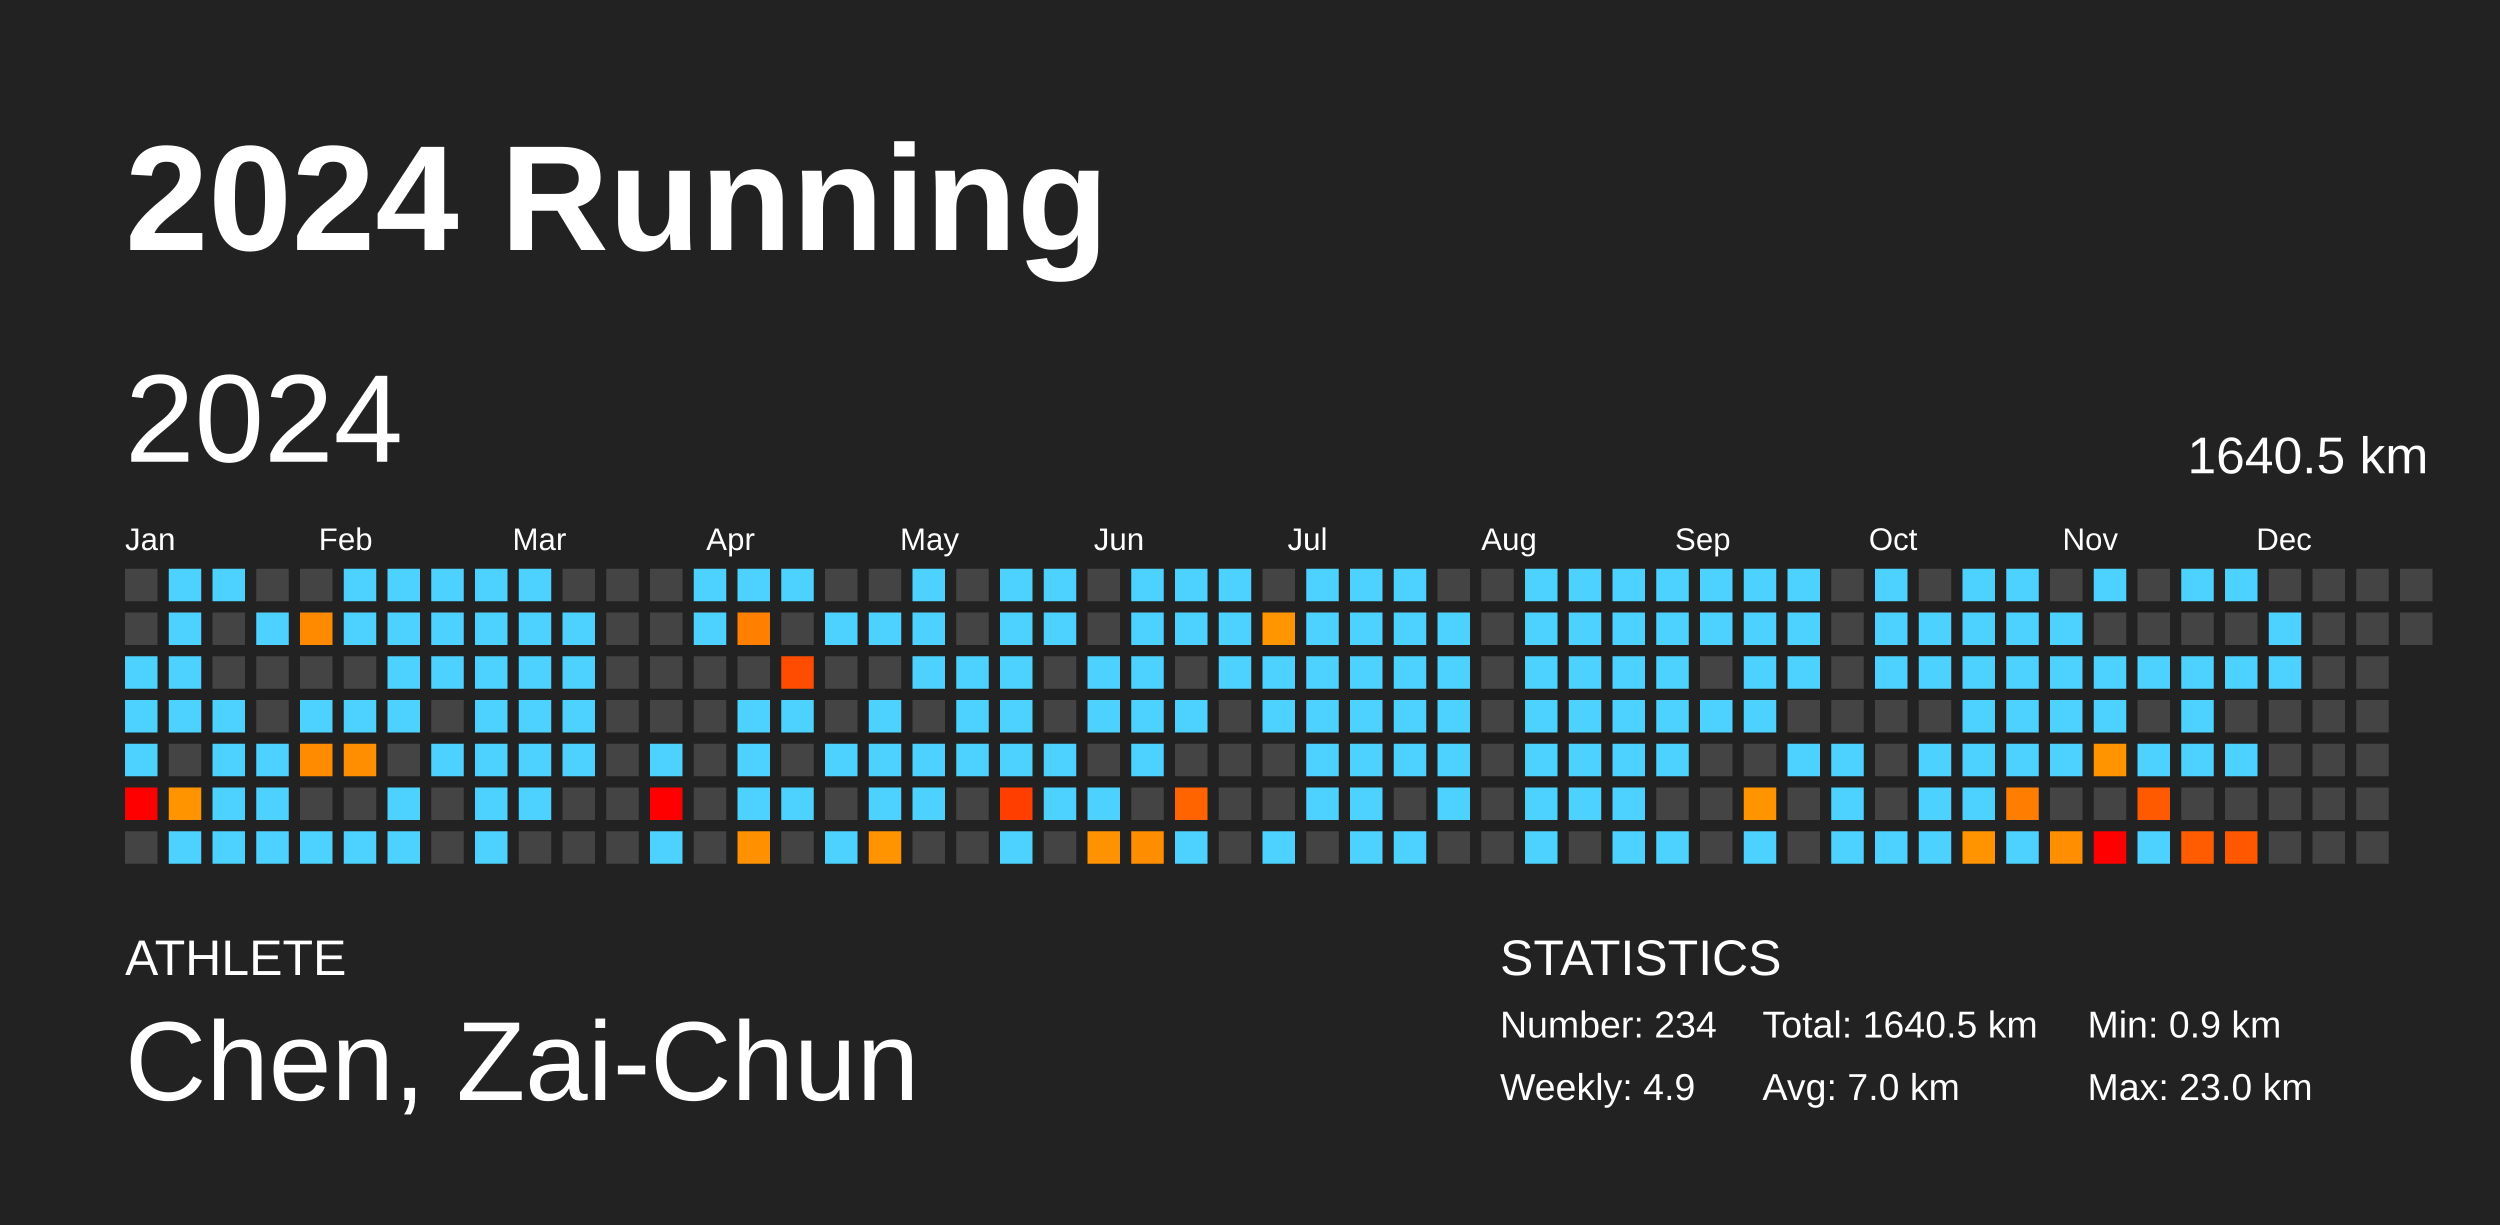
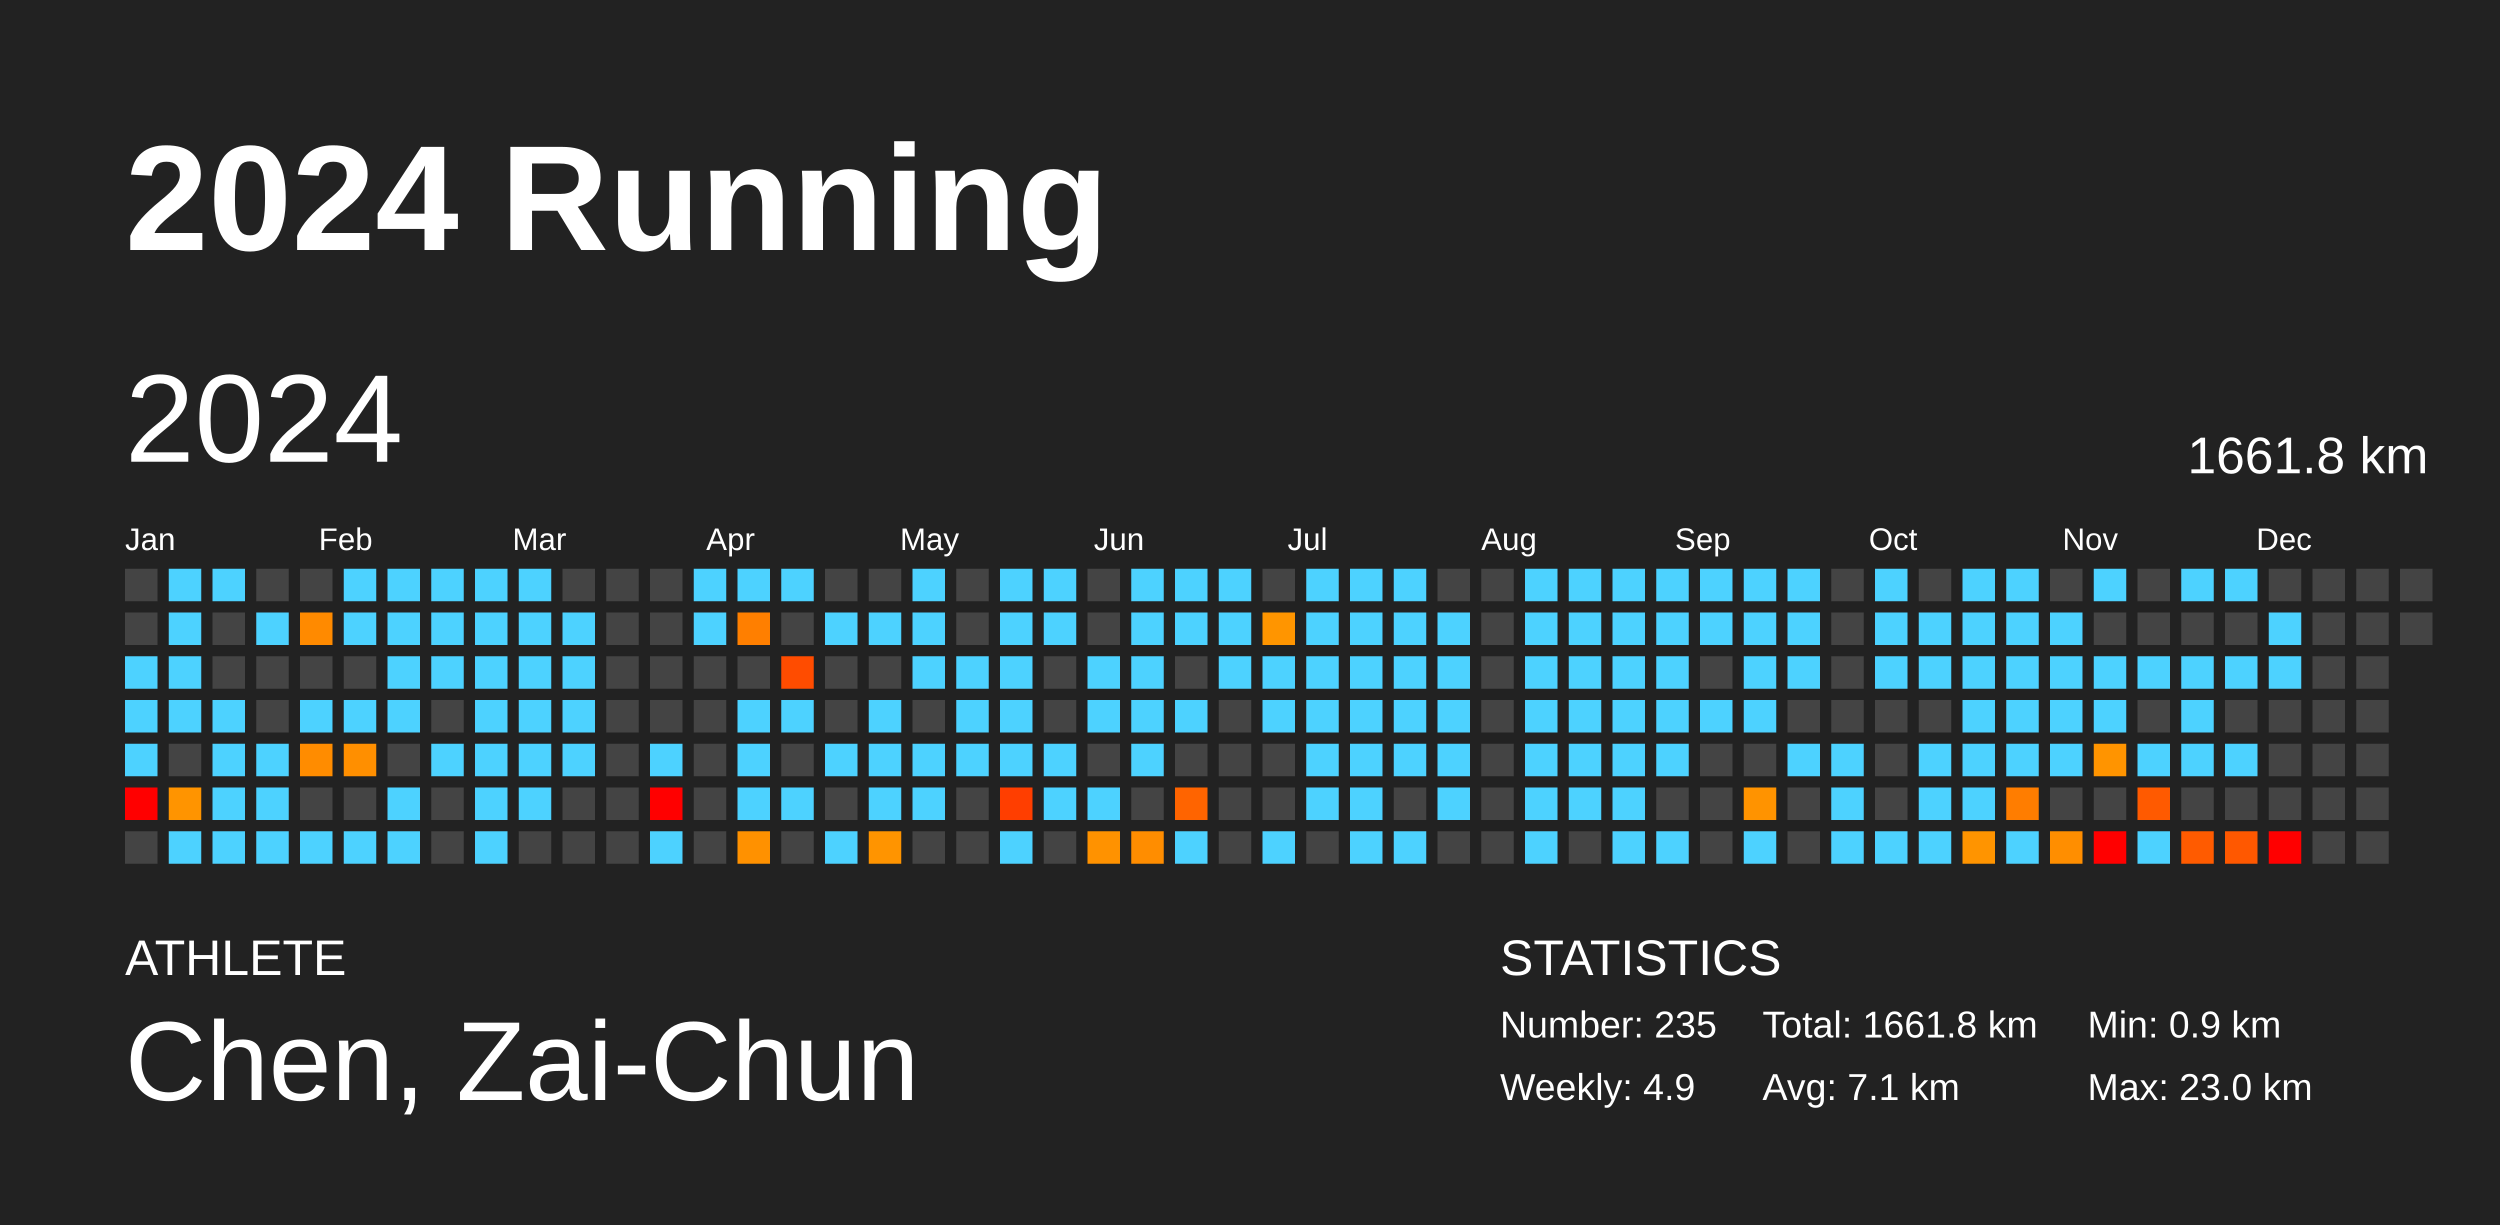
<svg xmlns="http://www.w3.org/2000/svg" baseProfile="full" height="98mm" version="1.1" viewBox="0,0,200,98" width="200mm">
  <defs />
  <rect fill="#222222" height="98" width="200" x="0" y="0" />
  <text fill="#FFFFFF" style="font-size:12px; font-family:Arial; font-weight:bold;" x="10" y="20">2024 Running</text>
  <text fill="#FFFFFF" style="font-size:4px; font-family:Arial" x="10" y="78">ATHLETE</text>
  <text fill="#FFFFFF" style="font-size:9px; font-family:Arial" x="10" y="88">Chen, Zai-Chun</text>
  <text fill="#FFFFFF" style="font-size:4px; font-family:Arial" x="120" y="78">STATISTICS</text>
-   <text fill="#FFFFFF" style="font-size:3px; font-family:Arial" x="120" y="83">Number: 234</text>
+   <text fill="#FFFFFF" style="font-size:3px; font-family:Arial" x="120" y="83">Number: 235</text>
  <text fill="#FFFFFF" style="font-size:3px; font-family:Arial" x="120" y="88">Weekly: 4.9</text>
-   <text fill="#FFFFFF" style="font-size:3px; font-family:Arial" x="141" y="83">Total: 1640.5 km</text>
-   <text fill="#FFFFFF" style="font-size:3px; font-family:Arial" x="141" y="88">Avg: 7.0 km</text>
+   <text fill="#FFFFFF" style="font-size:3px; font-family:Arial" x="141" y="83">Total: 1661.8 km</text>
+   <text fill="#FFFFFF" style="font-size:3px; font-family:Arial" x="141" y="88">Avg: 7.1 km</text>
  <text fill="#FFFFFF" style="font-size:3px; font-family:Arial" x="167" y="83">Min: 0.9 km</text>
  <text fill="#FFFFFF" style="font-size:3px; font-family:Arial" x="167" y="88">Max: 23.0 km</text>
  <text dominant-baseline="hanging" fill="#FFFFFF" style="font-size:10.0px; font-family:Arial;" x="10" y="30">2024</text>
-   <text dominant-baseline="hanging" fill="#FFFFFF" style="font-size:4.125px; font-family:Arial;" x="175" y="35">1640.5 km</text>
+   <text dominant-baseline="hanging" fill="#FFFFFF" style="font-size:4.125px; font-family:Arial;" x="175" y="35">1661.8 km</text>
  <text fill="#FFFFFF" style="font-size:2.5px; font-family:Arial" x="10.0" y="44">Jan</text>
  <text fill="#FFFFFF" style="font-size:2.5px; font-family:Arial" x="25.5" y="44">Feb</text>
  <text fill="#FFFFFF" style="font-size:2.5px; font-family:Arial" x="41.0" y="44">Mar</text>
  <text fill="#FFFFFF" style="font-size:2.5px; font-family:Arial" x="56.5" y="44">Apr</text>
  <text fill="#FFFFFF" style="font-size:2.5px; font-family:Arial" x="72.0" y="44">May</text>
  <text fill="#FFFFFF" style="font-size:2.5px; font-family:Arial" x="87.5" y="44">Jun</text>
  <text fill="#FFFFFF" style="font-size:2.5px; font-family:Arial" x="103.0" y="44">Jul</text>
  <text fill="#FFFFFF" style="font-size:2.5px; font-family:Arial" x="118.5" y="44">Aug</text>
  <text fill="#FFFFFF" style="font-size:2.5px; font-family:Arial" x="134.0" y="44">Sep</text>
  <text fill="#FFFFFF" style="font-size:2.5px; font-family:Arial" x="149.5" y="44">Oct</text>
  <text fill="#FFFFFF" style="font-size:2.5px; font-family:Arial" x="165.0" y="44">Nov</text>
  <text fill="#FFFFFF" style="font-size:2.5px; font-family:Arial" x="180.5" y="44">Dec</text>
  <rect fill="#444444" height="2.6" width="2.6" x="10.0" y="45.5" />
  <rect fill="#444444" height="2.6" width="2.6" x="10.0" y="49.0" />
  <rect fill="#4dd2ff" height="2.6" width="2.6" x="10.0" y="52.5" />
  <rect fill="#4dd2ff" height="2.6" width="2.6" x="10.0" y="56.0" />
  <rect fill="#4dd2ff" height="2.6" width="2.6" x="10.0" y="59.5" />
  <rect fill="red" height="2.6" width="2.6" x="10.0" y="63.0" />
  <rect fill="#444444" height="2.6" width="2.6" x="10.0" y="66.5" />
  <rect fill="#4dd2ff" height="2.6" width="2.6" x="13.5" y="45.5" />
  <rect fill="#4dd2ff" height="2.6" width="2.6" x="13.5" y="49.0" />
  <rect fill="#4dd2ff" height="2.6" width="2.6" x="13.5" y="52.5" />
  <rect fill="#4dd2ff" height="2.6" width="2.6" x="13.5" y="56.0" />
  <rect fill="#444444" height="2.6" width="2.6" x="13.5" y="59.5" />
  <rect fill="#ff9400" height="2.6" width="2.6" x="13.5" y="63.0" />
  <rect fill="#4dd2ff" height="2.6" width="2.6" x="13.5" y="66.5" />
  <rect fill="#4dd2ff" height="2.6" width="2.6" x="17.0" y="45.5" />
  <rect fill="#444444" height="2.6" width="2.6" x="17.0" y="49.0" />
  <rect fill="#444444" height="2.6" width="2.6" x="17.0" y="52.5" />
  <rect fill="#4dd2ff" height="2.6" width="2.6" x="17.0" y="56.0" />
  <rect fill="#4dd2ff" height="2.6" width="2.6" x="17.0" y="59.5" />
  <rect fill="#4dd2ff" height="2.6" width="2.6" x="17.0" y="63.0" />
  <rect fill="#4dd2ff" height="2.6" width="2.6" x="17.0" y="66.5" />
  <rect fill="#444444" height="2.6" width="2.6" x="20.5" y="45.5" />
  <rect fill="#4dd2ff" height="2.6" width="2.6" x="20.5" y="49.0" />
  <rect fill="#444444" height="2.6" width="2.6" x="20.5" y="52.5" />
  <rect fill="#444444" height="2.6" width="2.6" x="20.5" y="56.0" />
  <rect fill="#4dd2ff" height="2.6" width="2.6" x="20.5" y="59.5" />
  <rect fill="#4dd2ff" height="2.6" width="2.6" x="20.5" y="63.0" />
  <rect fill="#4dd2ff" height="2.6" width="2.6" x="20.5" y="66.5" />
  <rect fill="#444444" height="2.6" width="2.6" x="24.0" y="45.5" />
  <rect fill="#ff8a00" height="2.6" width="2.6" x="24.0" y="49.0" />
  <rect fill="#444444" height="2.6" width="2.6" x="24.0" y="52.5" />
  <rect fill="#4dd2ff" height="2.6" width="2.6" x="24.0" y="56.0" />
  <rect fill="#ff8c00" height="2.6" width="2.6" x="24.0" y="59.5" />
  <rect fill="#444444" height="2.6" width="2.6" x="24.0" y="63.0" />
  <rect fill="#4dd2ff" height="2.6" width="2.6" x="24.0" y="66.5" />
  <rect fill="#4dd2ff" height="2.6" width="2.6" x="27.5" y="45.5" />
  <rect fill="#4dd2ff" height="2.6" width="2.6" x="27.5" y="49.0" />
  <rect fill="#444444" height="2.6" width="2.6" x="27.5" y="52.5" />
  <rect fill="#4dd2ff" height="2.6" width="2.6" x="27.5" y="56.0" />
  <rect fill="#ff8f00" height="2.6" width="2.6" x="27.5" y="59.5" />
  <rect fill="#444444" height="2.6" width="2.6" x="27.5" y="63.0" />
  <rect fill="#4dd2ff" height="2.6" width="2.6" x="27.5" y="66.5" />
  <rect fill="#4dd2ff" height="2.6" width="2.6" x="31.0" y="45.5" />
  <rect fill="#4dd2ff" height="2.6" width="2.6" x="31.0" y="49.0" />
  <rect fill="#4dd2ff" height="2.6" width="2.6" x="31.0" y="52.5" />
  <rect fill="#4dd2ff" height="2.6" width="2.6" x="31.0" y="56.0" />
  <rect fill="#444444" height="2.6" width="2.6" x="31.0" y="59.5" />
  <rect fill="#4dd2ff" height="2.6" width="2.6" x="31.0" y="63.0" />
  <rect fill="#4dd2ff" height="2.6" width="2.6" x="31.0" y="66.5" />
  <rect fill="#4dd2ff" height="2.6" width="2.6" x="34.5" y="45.5" />
  <rect fill="#4dd2ff" height="2.6" width="2.6" x="34.5" y="49.0" />
  <rect fill="#4dd2ff" height="2.6" width="2.6" x="34.5" y="52.5" />
  <rect fill="#444444" height="2.6" width="2.6" x="34.5" y="56.0" />
  <rect fill="#4dd2ff" height="2.6" width="2.6" x="34.5" y="59.5" />
  <rect fill="#444444" height="2.6" width="2.6" x="34.5" y="63.0" />
  <rect fill="#444444" height="2.6" width="2.6" x="34.5" y="66.5" />
  <rect fill="#4dd2ff" height="2.6" width="2.6" x="38.0" y="45.5" />
  <rect fill="#4dd2ff" height="2.6" width="2.6" x="38.0" y="49.0" />
  <rect fill="#4dd2ff" height="2.6" width="2.6" x="38.0" y="52.5" />
  <rect fill="#4dd2ff" height="2.6" width="2.6" x="38.0" y="56.0" />
  <rect fill="#4dd2ff" height="2.6" width="2.6" x="38.0" y="59.5" />
  <rect fill="#4dd2ff" height="2.6" width="2.6" x="38.0" y="63.0" />
  <rect fill="#4dd2ff" height="2.6" width="2.6" x="38.0" y="66.5" />
  <rect fill="#4dd2ff" height="2.6" width="2.6" x="41.5" y="45.5" />
  <rect fill="#4dd2ff" height="2.6" width="2.6" x="41.5" y="49.0" />
  <rect fill="#4dd2ff" height="2.6" width="2.6" x="41.5" y="52.5" />
  <rect fill="#4dd2ff" height="2.6" width="2.6" x="41.5" y="56.0" />
  <rect fill="#4dd2ff" height="2.6" width="2.6" x="41.5" y="59.5" />
  <rect fill="#4dd2ff" height="2.6" width="2.6" x="41.5" y="63.0" />
  <rect fill="#444444" height="2.6" width="2.6" x="41.5" y="66.5" />
  <rect fill="#444444" height="2.6" width="2.6" x="45.0" y="45.5" />
  <rect fill="#4dd2ff" height="2.6" width="2.6" x="45.0" y="49.0" />
  <rect fill="#4dd2ff" height="2.6" width="2.6" x="45.0" y="52.5" />
  <rect fill="#4dd2ff" height="2.6" width="2.6" x="45.0" y="56.0" />
  <rect fill="#4dd2ff" height="2.6" width="2.6" x="45.0" y="59.5" />
  <rect fill="#444444" height="2.6" width="2.6" x="45.0" y="63.0" />
  <rect fill="#444444" height="2.6" width="2.6" x="45.0" y="66.5" />
  <rect fill="#444444" height="2.6" width="2.6" x="48.5" y="45.5" />
  <rect fill="#444444" height="2.6" width="2.6" x="48.5" y="49.0" />
  <rect fill="#444444" height="2.6" width="2.6" x="48.5" y="52.5" />
  <rect fill="#444444" height="2.6" width="2.6" x="48.5" y="56.0" />
  <rect fill="#444444" height="2.6" width="2.6" x="48.5" y="59.5" />
  <rect fill="#444444" height="2.6" width="2.6" x="48.5" y="63.0" />
  <rect fill="#444444" height="2.6" width="2.6" x="48.5" y="66.5" />
  <rect fill="#444444" height="2.6" width="2.6" x="52.0" y="45.5" />
  <rect fill="#444444" height="2.6" width="2.6" x="52.0" y="49.0" />
  <rect fill="#444444" height="2.6" width="2.6" x="52.0" y="52.5" />
  <rect fill="#444444" height="2.6" width="2.6" x="52.0" y="56.0" />
  <rect fill="#4dd2ff" height="2.6" width="2.6" x="52.0" y="59.5" />
  <rect fill="red" height="2.6" width="2.6" x="52.0" y="63.0" />
  <rect fill="#4dd2ff" height="2.6" width="2.6" x="52.0" y="66.5" />
  <rect fill="#4dd2ff" height="2.6" width="2.6" x="55.5" y="45.5" />
  <rect fill="#4dd2ff" height="2.6" width="2.6" x="55.5" y="49.0" />
  <rect fill="#444444" height="2.6" width="2.6" x="55.5" y="52.5" />
  <rect fill="#444444" height="2.6" width="2.6" x="55.5" y="56.0" />
  <rect fill="#444444" height="2.6" width="2.6" x="55.5" y="59.5" />
  <rect fill="#444444" height="2.6" width="2.6" x="55.5" y="63.0" />
  <rect fill="#444444" height="2.6" width="2.6" x="55.5" y="66.5" />
  <rect fill="#4dd2ff" height="2.6" width="2.6" x="59.0" y="45.5" />
  <rect fill="#ff7f00" height="2.6" width="2.6" x="59.0" y="49.0" />
  <rect fill="#444444" height="2.6" width="2.6" x="59.0" y="52.5" />
  <rect fill="#4dd2ff" height="2.6" width="2.6" x="59.0" y="56.0" />
  <rect fill="#4dd2ff" height="2.6" width="2.6" x="59.0" y="59.5" />
  <rect fill="#4dd2ff" height="2.6" width="2.6" x="59.0" y="63.0" />
  <rect fill="#ff9100" height="2.6" width="2.6" x="59.0" y="66.5" />
  <rect fill="#4dd2ff" height="2.6" width="2.6" x="62.5" y="45.5" />
  <rect fill="#444444" height="2.6" width="2.6" x="62.5" y="49.0" />
  <rect fill="#ff4c00" height="2.6" width="2.6" x="62.5" y="52.5" />
  <rect fill="#4dd2ff" height="2.6" width="2.6" x="62.5" y="56.0" />
  <rect fill="#444444" height="2.6" width="2.6" x="62.5" y="59.5" />
  <rect fill="#4dd2ff" height="2.6" width="2.6" x="62.5" y="63.0" />
  <rect fill="#444444" height="2.6" width="2.6" x="62.5" y="66.5" />
  <rect fill="#444444" height="2.6" width="2.6" x="66.0" y="45.5" />
  <rect fill="#4dd2ff" height="2.6" width="2.6" x="66.0" y="49.0" />
  <rect fill="#444444" height="2.6" width="2.6" x="66.0" y="52.5" />
  <rect fill="#444444" height="2.6" width="2.6" x="66.0" y="56.0" />
  <rect fill="#4dd2ff" height="2.6" width="2.6" x="66.0" y="59.5" />
  <rect fill="#444444" height="2.6" width="2.6" x="66.0" y="63.0" />
  <rect fill="#4dd2ff" height="2.6" width="2.6" x="66.0" y="66.5" />
  <rect fill="#444444" height="2.6" width="2.6" x="69.5" y="45.5" />
  <rect fill="#4dd2ff" height="2.6" width="2.6" x="69.5" y="49.0" />
  <rect fill="#444444" height="2.6" width="2.6" x="69.5" y="52.5" />
  <rect fill="#4dd2ff" height="2.6" width="2.6" x="69.5" y="56.0" />
  <rect fill="#4dd2ff" height="2.6" width="2.6" x="69.5" y="59.5" />
  <rect fill="#4dd2ff" height="2.6" width="2.6" x="69.5" y="63.0" />
  <rect fill="#ff9400" height="2.6" width="2.6" x="69.5" y="66.5" />
  <rect fill="#4dd2ff" height="2.6" width="2.6" x="73.0" y="45.5" />
  <rect fill="#4dd2ff" height="2.6" width="2.6" x="73.0" y="49.0" />
  <rect fill="#4dd2ff" height="2.6" width="2.6" x="73.0" y="52.5" />
  <rect fill="#444444" height="2.6" width="2.6" x="73.0" y="56.0" />
  <rect fill="#4dd2ff" height="2.6" width="2.6" x="73.0" y="59.5" />
  <rect fill="#4dd2ff" height="2.6" width="2.6" x="73.0" y="63.0" />
  <rect fill="#444444" height="2.6" width="2.6" x="73.0" y="66.5" />
  <rect fill="#444444" height="2.6" width="2.6" x="76.5" y="45.5" />
  <rect fill="#444444" height="2.6" width="2.6" x="76.5" y="49.0" />
  <rect fill="#4dd2ff" height="2.6" width="2.6" x="76.5" y="52.5" />
  <rect fill="#4dd2ff" height="2.6" width="2.6" x="76.5" y="56.0" />
  <rect fill="#4dd2ff" height="2.6" width="2.6" x="76.5" y="59.5" />
  <rect fill="#444444" height="2.6" width="2.6" x="76.5" y="63.0" />
  <rect fill="#444444" height="2.6" width="2.6" x="76.5" y="66.5" />
  <rect fill="#4dd2ff" height="2.6" width="2.6" x="80.0" y="45.5" />
  <rect fill="#4dd2ff" height="2.6" width="2.6" x="80.0" y="49.0" />
  <rect fill="#4dd2ff" height="2.6" width="2.6" x="80.0" y="52.5" />
  <rect fill="#4dd2ff" height="2.6" width="2.6" x="80.0" y="56.0" />
  <rect fill="#4dd2ff" height="2.6" width="2.6" x="80.0" y="59.5" />
  <rect fill="#ff3e00" height="2.6" width="2.6" x="80.0" y="63.0" />
  <rect fill="#4dd2ff" height="2.6" width="2.6" x="80.0" y="66.5" />
  <rect fill="#4dd2ff" height="2.6" width="2.6" x="83.5" y="45.5" />
  <rect fill="#4dd2ff" height="2.6" width="2.6" x="83.5" y="49.0" />
  <rect fill="#444444" height="2.6" width="2.6" x="83.5" y="52.5" />
  <rect fill="#444444" height="2.6" width="2.6" x="83.5" y="56.0" />
  <rect fill="#4dd2ff" height="2.6" width="2.6" x="83.5" y="59.5" />
  <rect fill="#4dd2ff" height="2.6" width="2.6" x="83.5" y="63.0" />
  <rect fill="#444444" height="2.6" width="2.6" x="83.5" y="66.5" />
  <rect fill="#444444" height="2.6" width="2.6" x="87.0" y="45.5" />
  <rect fill="#444444" height="2.6" width="2.6" x="87.0" y="49.0" />
  <rect fill="#4dd2ff" height="2.6" width="2.6" x="87.0" y="52.5" />
  <rect fill="#4dd2ff" height="2.6" width="2.6" x="87.0" y="56.0" />
  <rect fill="#444444" height="2.6" width="2.6" x="87.0" y="59.5" />
  <rect fill="#4dd2ff" height="2.6" width="2.6" x="87.0" y="63.0" />
  <rect fill="#ff9200" height="2.6" width="2.6" x="87.0" y="66.5" />
  <rect fill="#4dd2ff" height="2.6" width="2.6" x="90.5" y="45.5" />
  <rect fill="#4dd2ff" height="2.6" width="2.6" x="90.5" y="49.0" />
  <rect fill="#4dd2ff" height="2.6" width="2.6" x="90.5" y="52.5" />
  <rect fill="#4dd2ff" height="2.6" width="2.6" x="90.5" y="56.0" />
  <rect fill="#4dd2ff" height="2.6" width="2.6" x="90.5" y="59.5" />
  <rect fill="#444444" height="2.6" width="2.6" x="90.5" y="63.0" />
  <rect fill="#ff8d00" height="2.6" width="2.6" x="90.5" y="66.5" />
  <rect fill="#4dd2ff" height="2.6" width="2.6" x="94.0" y="45.5" />
  <rect fill="#4dd2ff" height="2.6" width="2.6" x="94.0" y="49.0" />
  <rect fill="#444444" height="2.6" width="2.6" x="94.0" y="52.5" />
  <rect fill="#4dd2ff" height="2.6" width="2.6" x="94.0" y="56.0" />
  <rect fill="#444444" height="2.6" width="2.6" x="94.0" y="59.5" />
  <rect fill="#ff6400" height="2.6" width="2.6" x="94.0" y="63.0" />
  <rect fill="#4dd2ff" height="2.6" width="2.6" x="94.0" y="66.5" />
  <rect fill="#4dd2ff" height="2.6" width="2.6" x="97.5" y="45.5" />
  <rect fill="#4dd2ff" height="2.6" width="2.6" x="97.5" y="49.0" />
  <rect fill="#4dd2ff" height="2.6" width="2.6" x="97.5" y="52.5" />
  <rect fill="#444444" height="2.6" width="2.6" x="97.5" y="56.0" />
  <rect fill="#444444" height="2.6" width="2.6" x="97.5" y="59.5" />
  <rect fill="#444444" height="2.6" width="2.6" x="97.5" y="63.0" />
  <rect fill="#444444" height="2.6" width="2.6" x="97.5" y="66.5" />
  <rect fill="#444444" height="2.6" width="2.6" x="101.0" y="45.5" />
  <rect fill="#ff9500" height="2.6" width="2.6" x="101.0" y="49.0" />
  <rect fill="#4dd2ff" height="2.6" width="2.6" x="101.0" y="52.5" />
  <rect fill="#4dd2ff" height="2.6" width="2.6" x="101.0" y="56.0" />
  <rect fill="#444444" height="2.6" width="2.6" x="101.0" y="59.5" />
  <rect fill="#444444" height="2.6" width="2.6" x="101.0" y="63.0" />
  <rect fill="#4dd2ff" height="2.6" width="2.6" x="101.0" y="66.5" />
  <rect fill="#4dd2ff" height="2.6" width="2.6" x="104.5" y="45.5" />
  <rect fill="#4dd2ff" height="2.6" width="2.6" x="104.5" y="49.0" />
  <rect fill="#4dd2ff" height="2.6" width="2.6" x="104.5" y="52.5" />
  <rect fill="#4dd2ff" height="2.6" width="2.6" x="104.5" y="56.0" />
  <rect fill="#4dd2ff" height="2.6" width="2.6" x="104.5" y="59.5" />
  <rect fill="#4dd2ff" height="2.6" width="2.6" x="104.5" y="63.0" />
  <rect fill="#444444" height="2.6" width="2.6" x="104.5" y="66.5" />
  <rect fill="#4dd2ff" height="2.6" width="2.6" x="108.0" y="45.5" />
  <rect fill="#4dd2ff" height="2.6" width="2.6" x="108.0" y="49.0" />
  <rect fill="#4dd2ff" height="2.6" width="2.6" x="108.0" y="52.5" />
  <rect fill="#4dd2ff" height="2.6" width="2.6" x="108.0" y="56.0" />
  <rect fill="#4dd2ff" height="2.6" width="2.6" x="108.0" y="59.5" />
  <rect fill="#4dd2ff" height="2.6" width="2.6" x="108.0" y="63.0" />
  <rect fill="#4dd2ff" height="2.6" width="2.6" x="108.0" y="66.5" />
  <rect fill="#4dd2ff" height="2.6" width="2.6" x="111.5" y="45.5" />
  <rect fill="#4dd2ff" height="2.6" width="2.6" x="111.5" y="49.0" />
  <rect fill="#4dd2ff" height="2.6" width="2.6" x="111.5" y="52.5" />
  <rect fill="#4dd2ff" height="2.6" width="2.6" x="111.5" y="56.0" />
  <rect fill="#4dd2ff" height="2.6" width="2.6" x="111.5" y="59.5" />
  <rect fill="#444444" height="2.6" width="2.6" x="111.5" y="63.0" />
  <rect fill="#4dd2ff" height="2.6" width="2.6" x="111.5" y="66.5" />
  <rect fill="#444444" height="2.6" width="2.6" x="115.0" y="45.5" />
  <rect fill="#4dd2ff" height="2.6" width="2.6" x="115.0" y="49.0" />
  <rect fill="#4dd2ff" height="2.6" width="2.6" x="115.0" y="52.5" />
  <rect fill="#4dd2ff" height="2.6" width="2.6" x="115.0" y="56.0" />
  <rect fill="#4dd2ff" height="2.6" width="2.6" x="115.0" y="59.5" />
  <rect fill="#4dd2ff" height="2.6" width="2.6" x="115.0" y="63.0" />
  <rect fill="#444444" height="2.6" width="2.6" x="115.0" y="66.5" />
  <rect fill="#444444" height="2.6" width="2.6" x="118.5" y="45.5" />
  <rect fill="#444444" height="2.6" width="2.6" x="118.5" y="49.0" />
  <rect fill="#444444" height="2.6" width="2.6" x="118.5" y="52.5" />
  <rect fill="#444444" height="2.6" width="2.6" x="118.5" y="56.0" />
  <rect fill="#444444" height="2.6" width="2.6" x="118.5" y="59.5" />
  <rect fill="#444444" height="2.6" width="2.6" x="118.5" y="63.0" />
  <rect fill="#444444" height="2.6" width="2.6" x="118.5" y="66.5" />
  <rect fill="#4dd2ff" height="2.6" width="2.6" x="122.0" y="45.5" />
  <rect fill="#4dd2ff" height="2.6" width="2.6" x="122.0" y="49.0" />
  <rect fill="#4dd2ff" height="2.6" width="2.6" x="122.0" y="52.5" />
  <rect fill="#4dd2ff" height="2.6" width="2.6" x="122.0" y="56.0" />
  <rect fill="#4dd2ff" height="2.6" width="2.6" x="122.0" y="59.5" />
  <rect fill="#4dd2ff" height="2.6" width="2.6" x="122.0" y="63.0" />
  <rect fill="#4dd2ff" height="2.6" width="2.6" x="122.0" y="66.5" />
  <rect fill="#4dd2ff" height="2.6" width="2.6" x="125.5" y="45.5" />
  <rect fill="#4dd2ff" height="2.6" width="2.6" x="125.5" y="49.0" />
  <rect fill="#4dd2ff" height="2.6" width="2.6" x="125.5" y="52.5" />
  <rect fill="#4dd2ff" height="2.6" width="2.6" x="125.5" y="56.0" />
  <rect fill="#4dd2ff" height="2.6" width="2.6" x="125.5" y="59.5" />
  <rect fill="#4dd2ff" height="2.6" width="2.6" x="125.5" y="63.0" />
  <rect fill="#444444" height="2.6" width="2.6" x="125.5" y="66.5" />
  <rect fill="#4dd2ff" height="2.6" width="2.6" x="129.0" y="45.5" />
  <rect fill="#4dd2ff" height="2.6" width="2.6" x="129.0" y="49.0" />
  <rect fill="#4dd2ff" height="2.6" width="2.6" x="129.0" y="52.5" />
  <rect fill="#4dd2ff" height="2.6" width="2.6" x="129.0" y="56.0" />
  <rect fill="#4dd2ff" height="2.6" width="2.6" x="129.0" y="59.5" />
  <rect fill="#4dd2ff" height="2.6" width="2.6" x="129.0" y="63.0" />
  <rect fill="#4dd2ff" height="2.6" width="2.6" x="129.0" y="66.5" />
  <rect fill="#4dd2ff" height="2.6" width="2.6" x="132.5" y="45.5" />
  <rect fill="#4dd2ff" height="2.6" width="2.6" x="132.5" y="49.0" />
  <rect fill="#4dd2ff" height="2.6" width="2.6" x="132.5" y="52.5" />
  <rect fill="#4dd2ff" height="2.6" width="2.6" x="132.5" y="56.0" />
  <rect fill="#4dd2ff" height="2.6" width="2.6" x="132.5" y="59.5" />
  <rect fill="#444444" height="2.6" width="2.6" x="132.5" y="63.0" />
  <rect fill="#4dd2ff" height="2.6" width="2.6" x="132.5" y="66.5" />
  <rect fill="#4dd2ff" height="2.6" width="2.6" x="136.0" y="45.5" />
  <rect fill="#4dd2ff" height="2.6" width="2.6" x="136.0" y="49.0" />
  <rect fill="#444444" height="2.6" width="2.6" x="136.0" y="52.5" />
  <rect fill="#4dd2ff" height="2.6" width="2.6" x="136.0" y="56.0" />
  <rect fill="#444444" height="2.6" width="2.6" x="136.0" y="59.5" />
  <rect fill="#444444" height="2.6" width="2.6" x="136.0" y="63.0" />
  <rect fill="#444444" height="2.6" width="2.6" x="136.0" y="66.5" />
  <rect fill="#4dd2ff" height="2.6" width="2.6" x="139.5" y="45.5" />
  <rect fill="#4dd2ff" height="2.6" width="2.6" x="139.5" y="49.0" />
  <rect fill="#4dd2ff" height="2.6" width="2.6" x="139.5" y="52.5" />
  <rect fill="#4dd2ff" height="2.6" width="2.6" x="139.5" y="56.0" />
  <rect fill="#444444" height="2.6" width="2.6" x="139.5" y="59.5" />
  <rect fill="#ff9300" height="2.6" width="2.6" x="139.5" y="63.0" />
  <rect fill="#4dd2ff" height="2.6" width="2.6" x="139.5" y="66.5" />
  <rect fill="#4dd2ff" height="2.6" width="2.6" x="143.0" y="45.5" />
  <rect fill="#4dd2ff" height="2.6" width="2.6" x="143.0" y="49.0" />
  <rect fill="#4dd2ff" height="2.6" width="2.6" x="143.0" y="52.5" />
  <rect fill="#444444" height="2.6" width="2.6" x="143.0" y="56.0" />
  <rect fill="#4dd2ff" height="2.6" width="2.6" x="143.0" y="59.5" />
  <rect fill="#444444" height="2.6" width="2.6" x="143.0" y="63.0" />
  <rect fill="#444444" height="2.6" width="2.6" x="143.0" y="66.5" />
  <rect fill="#444444" height="2.6" width="2.6" x="146.5" y="45.5" />
  <rect fill="#444444" height="2.6" width="2.6" x="146.5" y="49.0" />
  <rect fill="#444444" height="2.6" width="2.6" x="146.5" y="52.5" />
  <rect fill="#444444" height="2.6" width="2.6" x="146.5" y="56.0" />
  <rect fill="#4dd2ff" height="2.6" width="2.6" x="146.5" y="59.5" />
  <rect fill="#4dd2ff" height="2.6" width="2.6" x="146.5" y="63.0" />
  <rect fill="#4dd2ff" height="2.6" width="2.6" x="146.5" y="66.5" />
  <rect fill="#4dd2ff" height="2.6" width="2.6" x="150.0" y="45.5" />
  <rect fill="#4dd2ff" height="2.6" width="2.6" x="150.0" y="49.0" />
  <rect fill="#4dd2ff" height="2.6" width="2.6" x="150.0" y="52.5" />
  <rect fill="#444444" height="2.6" width="2.6" x="150.0" y="56.0" />
  <rect fill="#444444" height="2.6" width="2.6" x="150.0" y="59.5" />
  <rect fill="#444444" height="2.6" width="2.6" x="150.0" y="63.0" />
  <rect fill="#4dd2ff" height="2.6" width="2.6" x="150.0" y="66.5" />
  <rect fill="#444444" height="2.6" width="2.6" x="153.5" y="45.5" />
  <rect fill="#4dd2ff" height="2.6" width="2.6" x="153.5" y="49.0" />
  <rect fill="#4dd2ff" height="2.6" width="2.6" x="153.5" y="52.5" />
  <rect fill="#444444" height="2.6" width="2.6" x="153.5" y="56.0" />
  <rect fill="#4dd2ff" height="2.6" width="2.6" x="153.5" y="59.5" />
  <rect fill="#4dd2ff" height="2.6" width="2.6" x="153.5" y="63.0" />
  <rect fill="#4dd2ff" height="2.6" width="2.6" x="153.5" y="66.5" />
  <rect fill="#4dd2ff" height="2.6" width="2.6" x="157.0" y="45.5" />
  <rect fill="#4dd2ff" height="2.6" width="2.6" x="157.0" y="49.0" />
  <rect fill="#4dd2ff" height="2.6" width="2.6" x="157.0" y="52.5" />
  <rect fill="#4dd2ff" height="2.6" width="2.6" x="157.0" y="56.0" />
  <rect fill="#4dd2ff" height="2.6" width="2.6" x="157.0" y="59.5" />
  <rect fill="#4dd2ff" height="2.6" width="2.6" x="157.0" y="63.0" />
  <rect fill="#ff9400" height="2.6" width="2.6" x="157.0" y="66.5" />
  <rect fill="#4dd2ff" height="2.6" width="2.6" x="160.5" y="45.5" />
  <rect fill="#4dd2ff" height="2.6" width="2.6" x="160.5" y="49.0" />
  <rect fill="#4dd2ff" height="2.6" width="2.6" x="160.5" y="52.5" />
  <rect fill="#4dd2ff" height="2.6" width="2.6" x="160.5" y="56.0" />
  <rect fill="#4dd2ff" height="2.6" width="2.6" x="160.5" y="59.5" />
  <rect fill="#ff7d00" height="2.6" width="2.6" x="160.5" y="63.0" />
  <rect fill="#4dd2ff" height="2.6" width="2.6" x="160.5" y="66.5" />
  <rect fill="#444444" height="2.6" width="2.6" x="164.0" y="45.5" />
  <rect fill="#4dd2ff" height="2.6" width="2.6" x="164.0" y="49.0" />
  <rect fill="#4dd2ff" height="2.6" width="2.6" x="164.0" y="52.5" />
  <rect fill="#4dd2ff" height="2.6" width="2.6" x="164.0" y="56.0" />
  <rect fill="#4dd2ff" height="2.6" width="2.6" x="164.0" y="59.5" />
  <rect fill="#444444" height="2.6" width="2.6" x="164.0" y="63.0" />
  <rect fill="#ff8e00" height="2.6" width="2.6" x="164.0" y="66.5" />
  <rect fill="#4dd2ff" height="2.6" width="2.6" x="167.5" y="45.5" />
  <rect fill="#444444" height="2.6" width="2.6" x="167.5" y="49.0" />
  <rect fill="#4dd2ff" height="2.6" width="2.6" x="167.5" y="52.5" />
  <rect fill="#4dd2ff" height="2.6" width="2.6" x="167.5" y="56.0" />
  <rect fill="#ff9400" height="2.6" width="2.6" x="167.5" y="59.5" />
  <rect fill="#444444" height="2.6" width="2.6" x="167.5" y="63.0" />
  <rect fill="red" height="2.6" width="2.6" x="167.5" y="66.5" />
  <rect fill="#444444" height="2.6" width="2.6" x="171.0" y="45.5" />
  <rect fill="#444444" height="2.6" width="2.6" x="171.0" y="49.0" />
  <rect fill="#4dd2ff" height="2.6" width="2.6" x="171.0" y="52.5" />
  <rect fill="#444444" height="2.6" width="2.6" x="171.0" y="56.0" />
  <rect fill="#4dd2ff" height="2.6" width="2.6" x="171.0" y="59.5" />
  <rect fill="#ff5a00" height="2.6" width="2.6" x="171.0" y="63.0" />
  <rect fill="#4dd2ff" height="2.6" width="2.6" x="171.0" y="66.5" />
  <rect fill="#4dd2ff" height="2.6" width="2.6" x="174.5" y="45.5" />
  <rect fill="#444444" height="2.6" width="2.6" x="174.5" y="49.0" />
  <rect fill="#4dd2ff" height="2.6" width="2.6" x="174.5" y="52.5" />
  <rect fill="#4dd2ff" height="2.6" width="2.6" x="174.5" y="56.0" />
  <rect fill="#4dd2ff" height="2.6" width="2.6" x="174.5" y="59.5" />
  <rect fill="#444444" height="2.6" width="2.6" x="174.5" y="63.0" />
  <rect fill="#ff5b00" height="2.6" width="2.6" x="174.5" y="66.5" />
  <rect fill="#4dd2ff" height="2.6" width="2.6" x="178.0" y="45.5" />
  <rect fill="#444444" height="2.6" width="2.6" x="178.0" y="49.0" />
  <rect fill="#4dd2ff" height="2.6" width="2.6" x="178.0" y="52.5" />
  <rect fill="#444444" height="2.6" width="2.6" x="178.0" y="56.0" />
  <rect fill="#4dd2ff" height="2.6" width="2.6" x="178.0" y="59.5" />
  <rect fill="#444444" height="2.6" width="2.6" x="178.0" y="63.0" />
  <rect fill="#ff5800" height="2.6" width="2.6" x="178.0" y="66.5" />
  <rect fill="#444444" height="2.6" width="2.6" x="181.5" y="45.5" />
  <rect fill="#4dd2ff" height="2.6" width="2.6" x="181.5" y="49.0" />
  <rect fill="#4dd2ff" height="2.6" width="2.6" x="181.5" y="52.5" />
  <rect fill="#444444" height="2.6" width="2.6" x="181.5" y="56.0" />
  <rect fill="#444444" height="2.6" width="2.6" x="181.5" y="59.5" />
  <rect fill="#444444" height="2.6" width="2.6" x="181.5" y="63.0" />
-   <rect fill="#444444" height="2.6" width="2.6" x="181.5" y="66.5" />
+   <rect fill="red" height="2.6" width="2.6" x="181.5" y="66.5" />
  <rect fill="#444444" height="2.6" width="2.6" x="185.0" y="45.5" />
  <rect fill="#444444" height="2.6" width="2.6" x="185.0" y="49.0" />
  <rect fill="#444444" height="2.6" width="2.6" x="185.0" y="52.5" />
  <rect fill="#444444" height="2.6" width="2.6" x="185.0" y="56.0" />
  <rect fill="#444444" height="2.6" width="2.6" x="185.0" y="59.5" />
  <rect fill="#444444" height="2.6" width="2.6" x="185.0" y="63.0" />
  <rect fill="#444444" height="2.6" width="2.6" x="185.0" y="66.5" />
  <rect fill="#444444" height="2.6" width="2.6" x="188.5" y="45.5" />
  <rect fill="#444444" height="2.6" width="2.6" x="188.5" y="49.0" />
  <rect fill="#444444" height="2.6" width="2.6" x="188.5" y="52.5" />
  <rect fill="#444444" height="2.6" width="2.6" x="188.5" y="56.0" />
  <rect fill="#444444" height="2.6" width="2.6" x="188.5" y="59.5" />
  <rect fill="#444444" height="2.6" width="2.6" x="188.5" y="63.0" />
  <rect fill="#444444" height="2.6" width="2.6" x="188.5" y="66.5" />
  <rect fill="#444444" height="2.6" width="2.6" x="192.0" y="45.5" />
  <rect fill="#444444" height="2.6" width="2.6" x="192.0" y="49.0" />
</svg>
